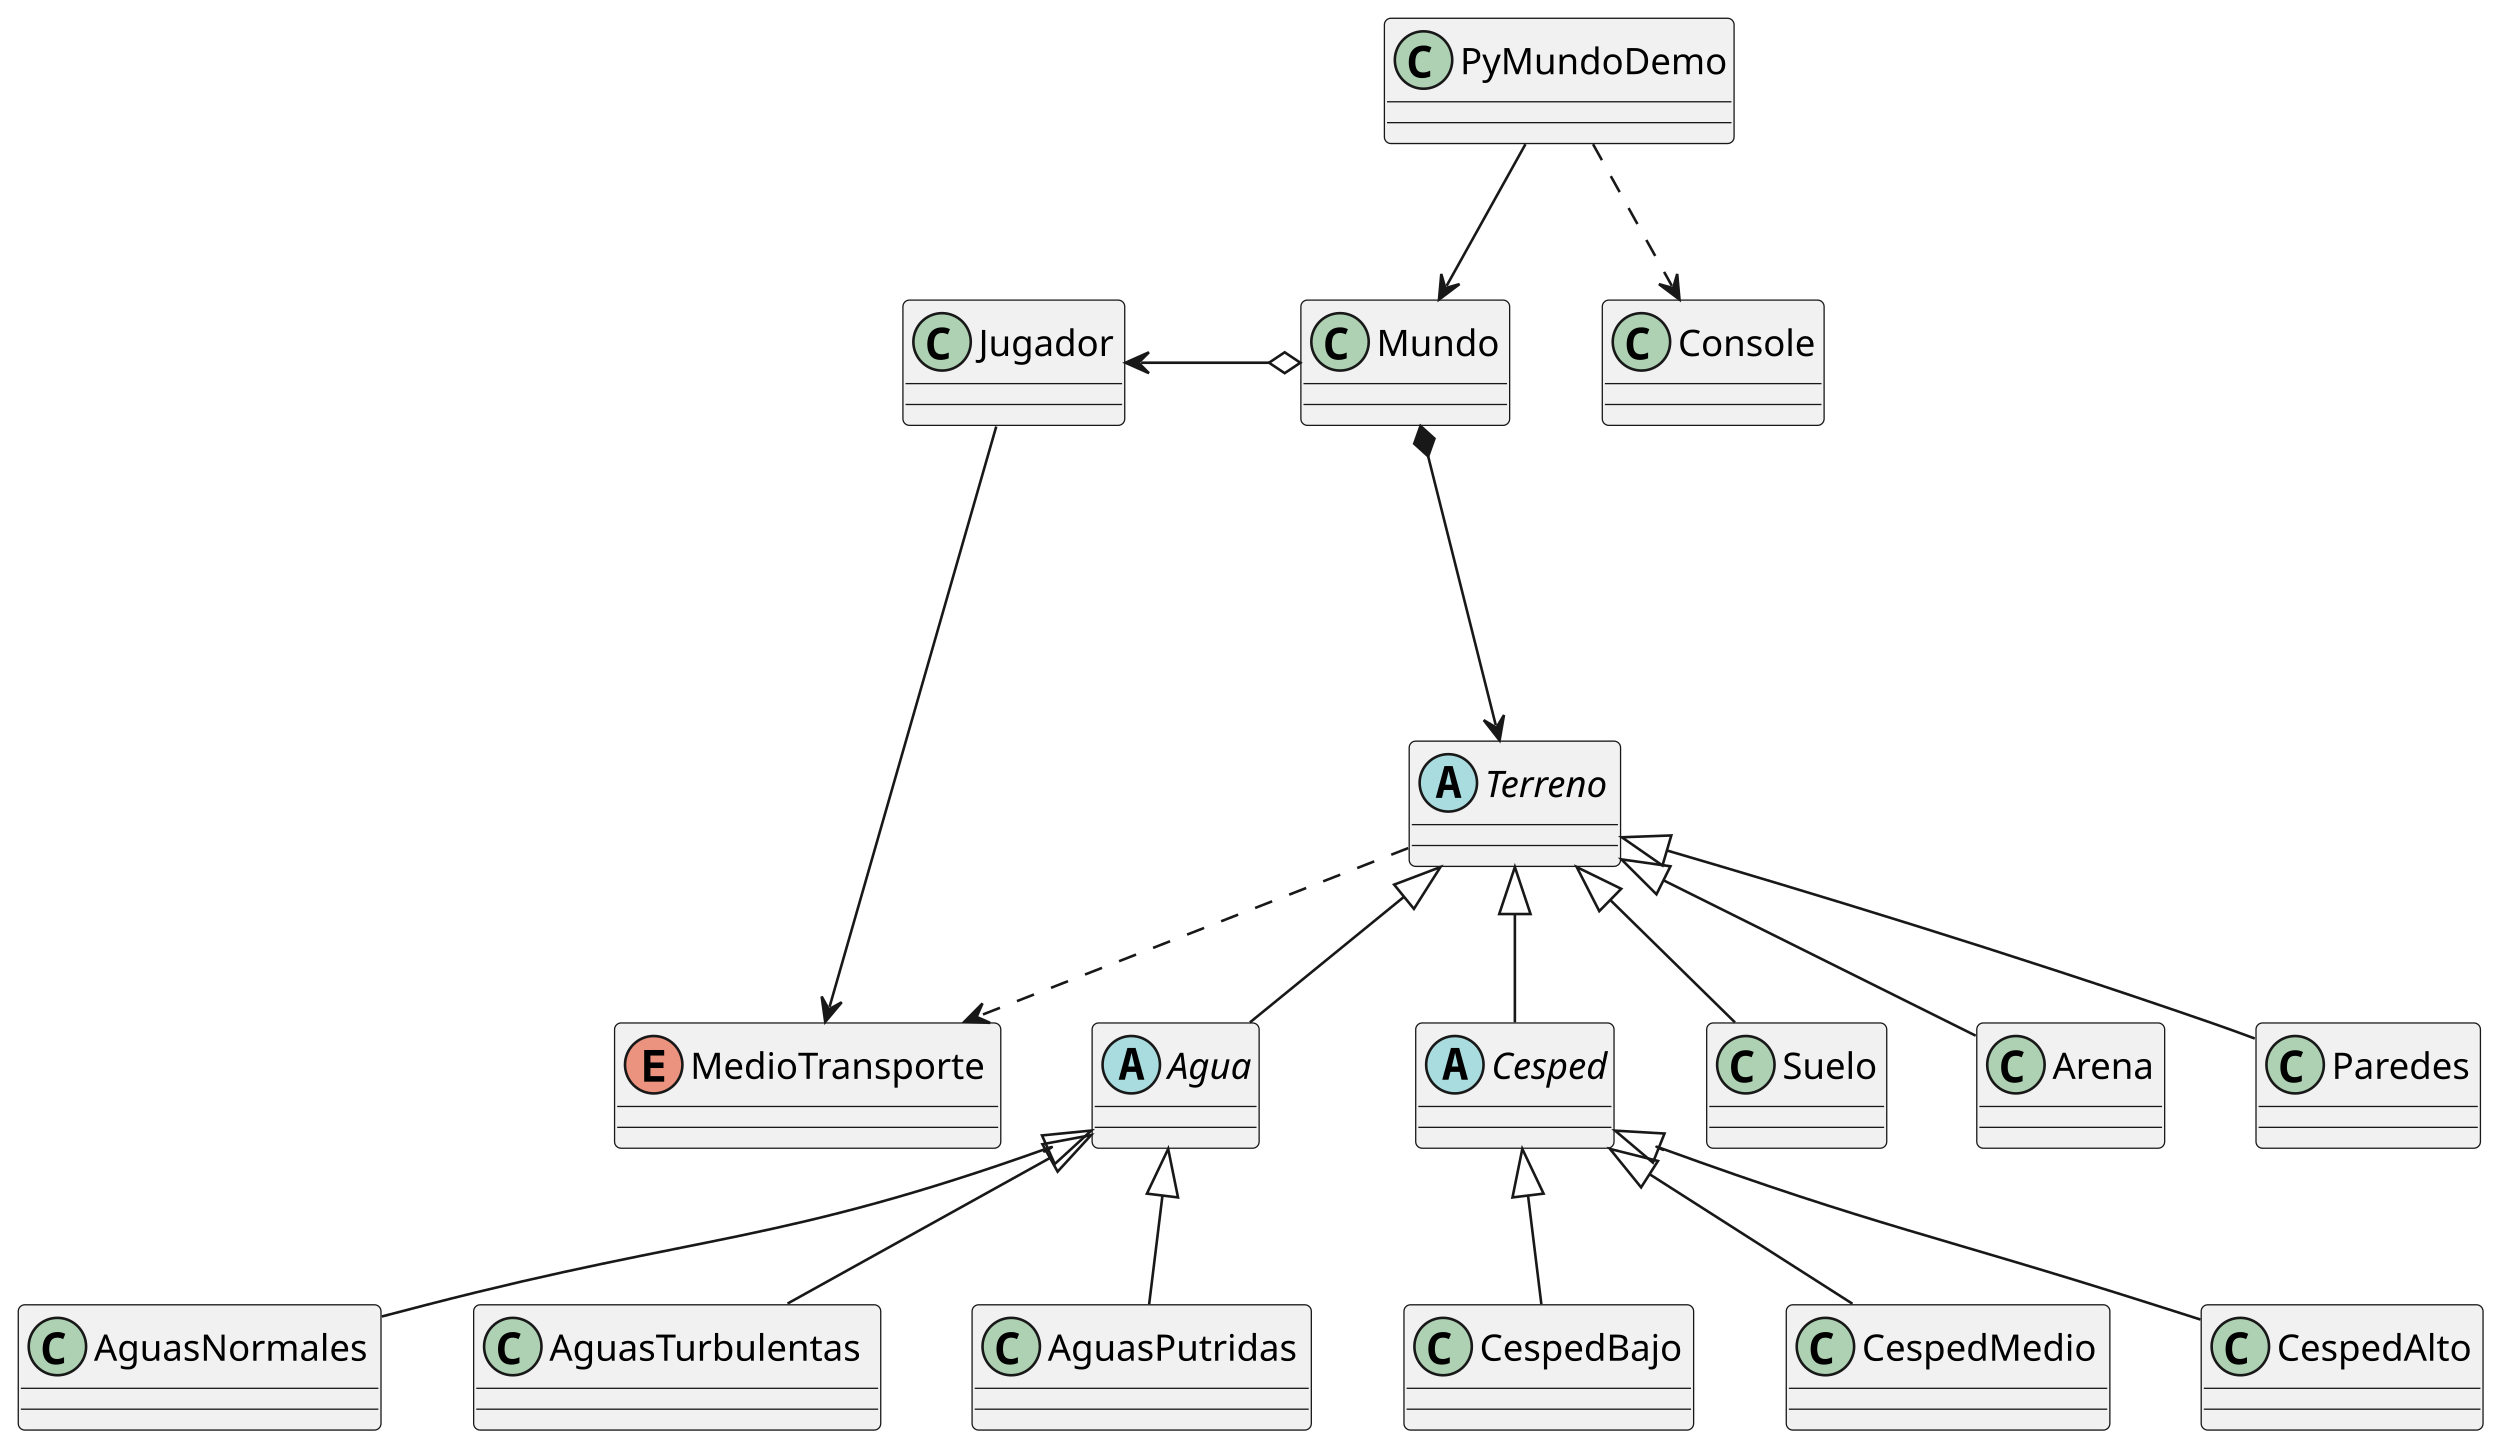
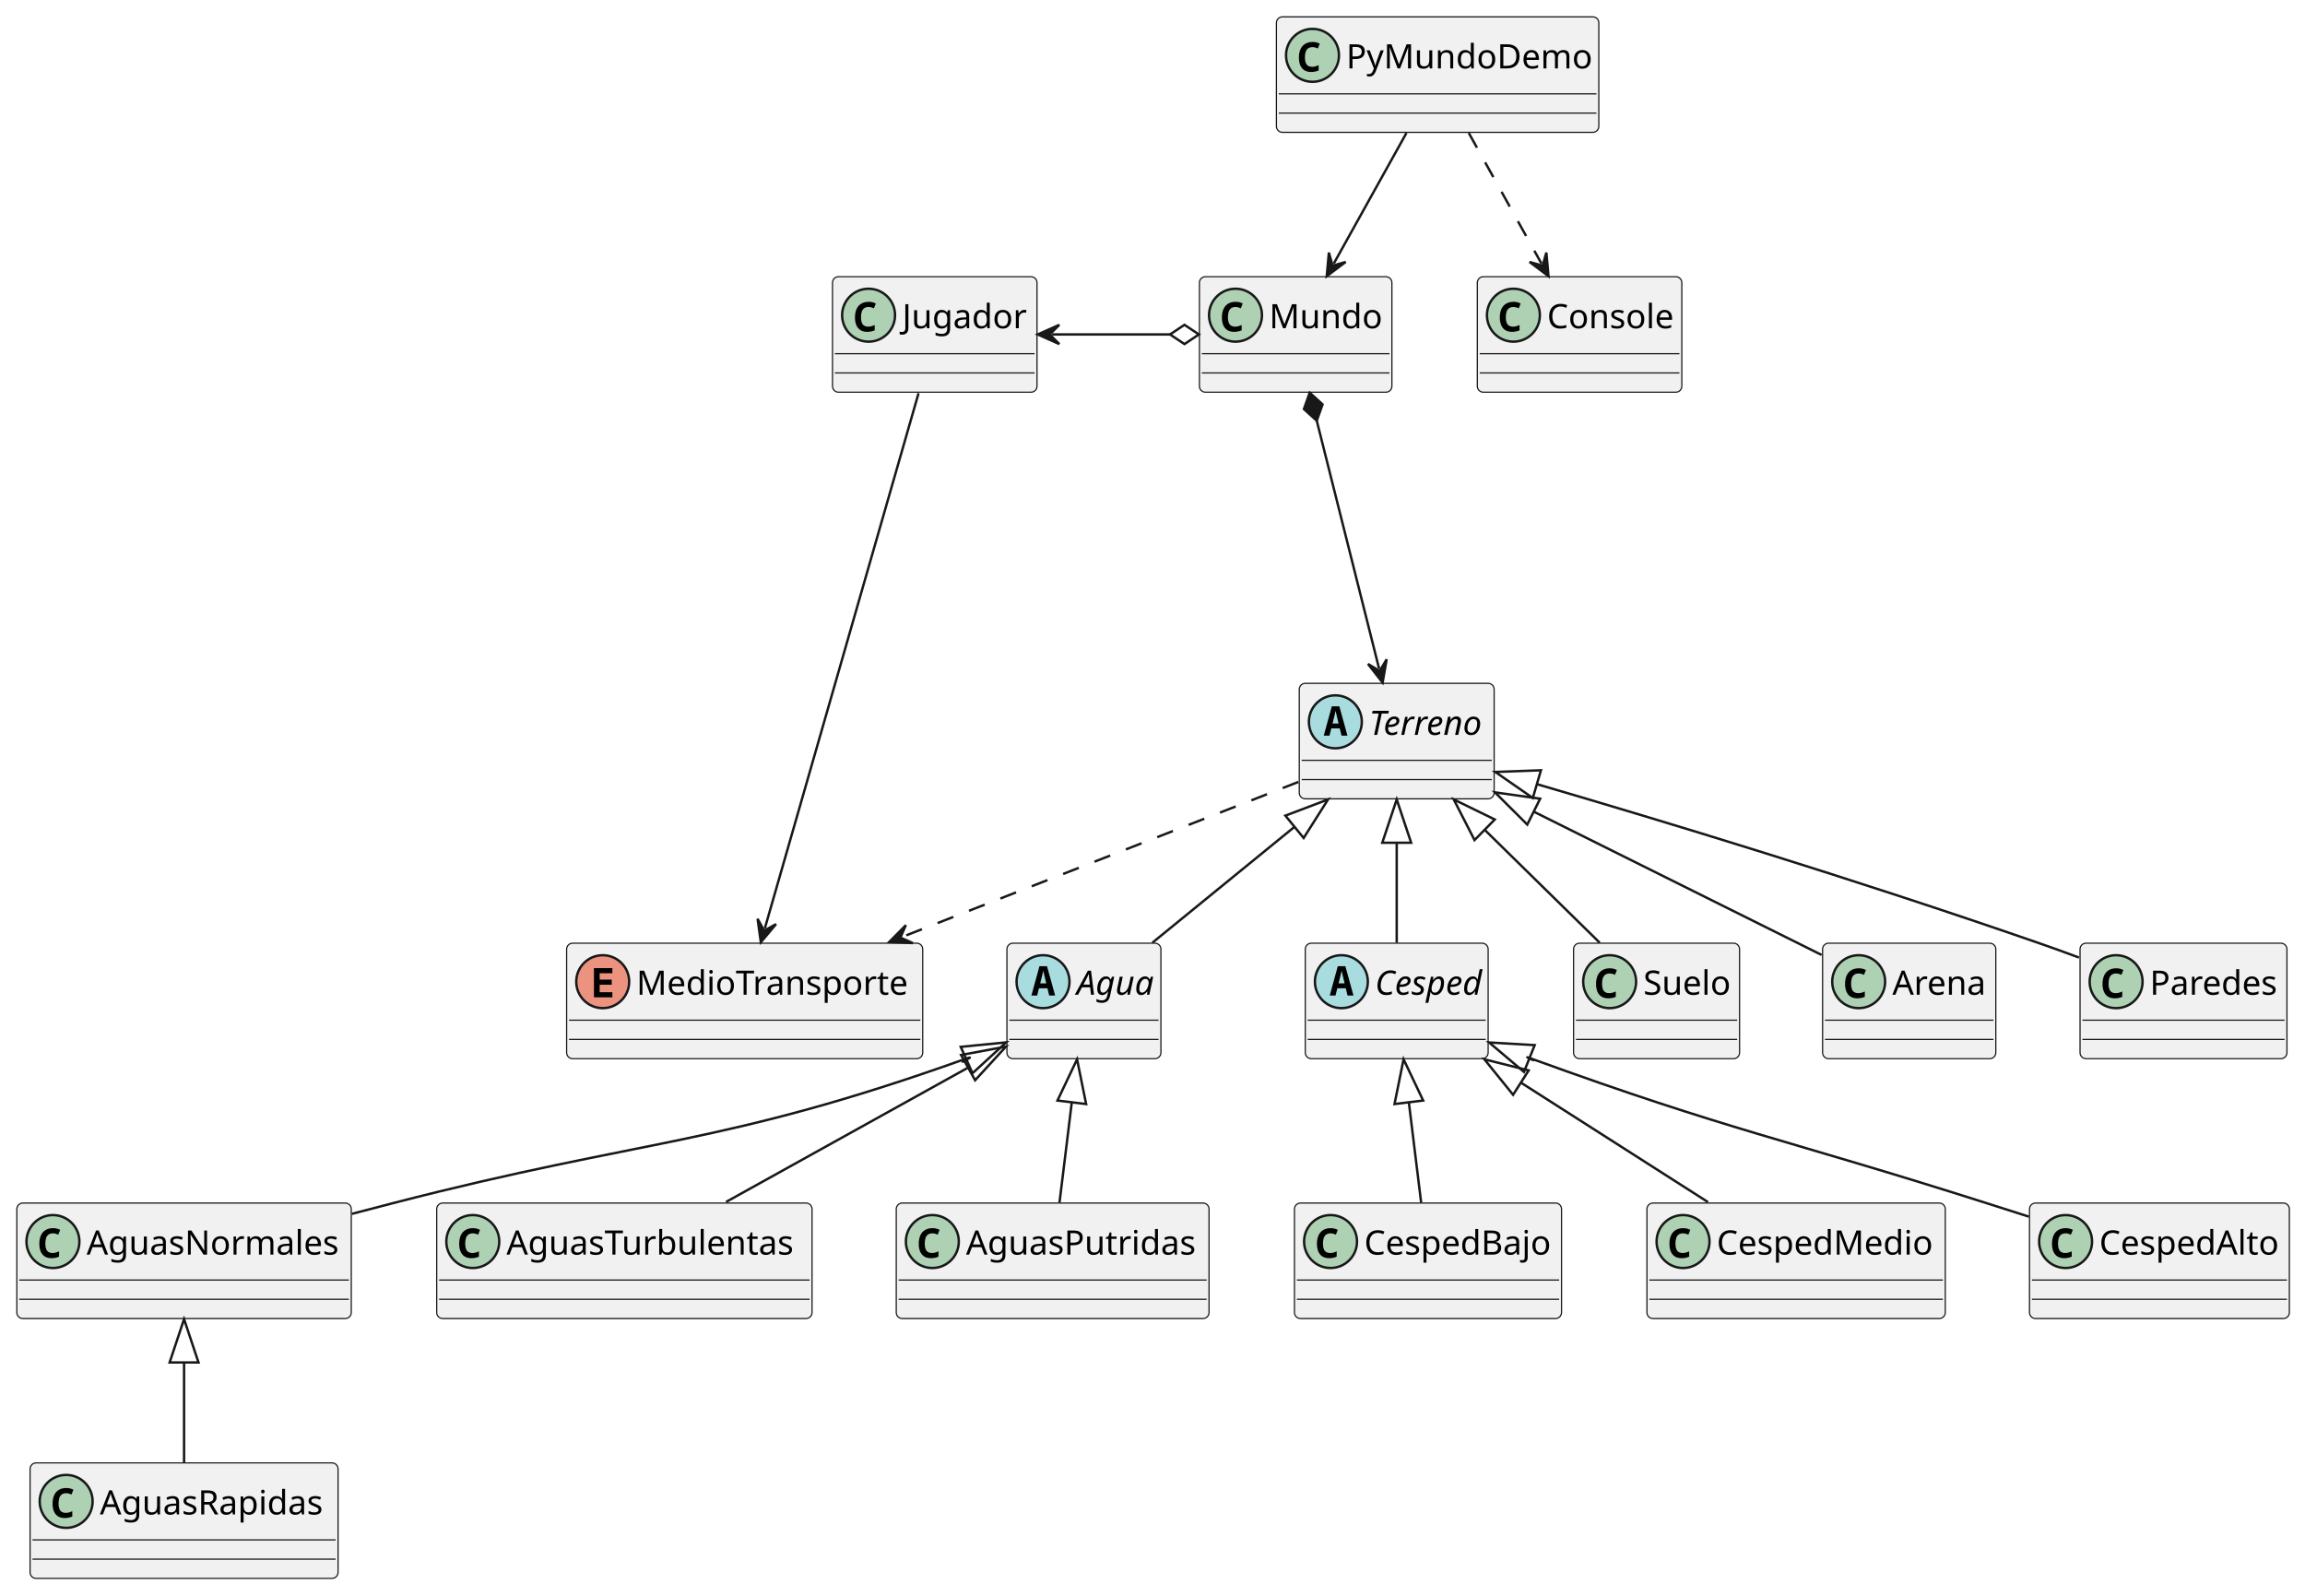
- <svg xmlns="http://www.w3.org/2000/svg" contentStyleType="text/css" height="555px" preserveAspectRatio="none" style="width:958px;height:555px;background:#FFFFFF;" version="1.1" viewBox="0 0 958 555" width="958px" zoomAndPan="magnify">
+ <svg xmlns="http://www.w3.org/2000/svg" contentStyleType="text/css" height="663px" preserveAspectRatio="none" style="width:958px;height:663px;background:#FFFFFF;" version="1.1" viewBox="0 0 958 663" width="958px" zoomAndPan="magnify">
  <defs />
  <g>
    <g id="elem_MedioTransporte">
      <rect codeLine="2" fill="#F1F1F1" height="48" id="MedioTransporte" rx="2.5" ry="2.5" style="stroke:#181818;stroke-width:0.5;" width="148" x="235.5" y="392" />
      <ellipse cx="250.5" cy="408" fill="#EB937F" rx="11" ry="11" style="stroke:#181818;stroke-width:1.0;" />
      <path d="M246.859,414.5 L246.859,402.359 L254.516,402.359 L254.516,404.484 L249.234,404.484 L249.234,407.141 L254.25,407.141 L254.25,409.266 L249.234,409.266 L249.234,412.375 L254.516,412.375 L254.516,414.5 L246.859,414.5 Z " fill="#000000" />
      <text fill="#000000" font-family="sans-serif" font-size="14" lengthAdjust="spacing" textLength="116" x="264.5" y="413.432">MedioTransporte</text>
      <line style="stroke:#181818;stroke-width:0.5;" x1="236.5" x2="382.5" y1="424" y2="424" />
      <line style="stroke:#181818;stroke-width:0.5;" x1="236.5" x2="382.5" y1="432" y2="432" />
    </g>
    <g id="elem_PyMundoDemo">
      <rect fill="#F1F1F1" height="48" id="PyMundoDemo" rx="2.5" ry="2.5" style="stroke:#181818;stroke-width:0.5;" width="134" x="530.5" y="7" />
      <ellipse cx="545.5" cy="23" fill="#ADD1B2" rx="11" ry="11" style="stroke:#181818;stroke-width:1.0;" />
      <path d="M544.969,29.922 Q543.219,29.922 542.078,29.188 Q540.953,28.438 540.391,27.094 Q539.844,25.734 539.844,23.938 Q539.844,21.906 540.5,20.453 Q541.156,19 542.438,18.219 Q543.719,17.438 545.594,17.438 Q546.484,17.438 547.156,17.625 Q547.828,17.797 548.516,18.141 L547.703,20.156 Q547.078,19.844 546.531,19.719 Q546,19.594 545.516,19.594 Q544.344,19.594 543.641,20.125 Q542.938,20.656 542.641,21.609 Q542.344,22.562 542.344,23.828 Q542.344,25.844 543.062,26.812 Q543.781,27.766 545.375,27.766 Q545.969,27.766 546.594,27.609 Q547.219,27.453 548.047,27.078 L548.047,29.297 Q547.312,29.609 546.516,29.766 Q545.734,29.922 544.969,29.922 Z " fill="#000000" />
      <text fill="#000000" font-family="sans-serif" font-size="14" lengthAdjust="spacing" textLength="102" x="559.5" y="28.432">PyMundoDemo</text>
      <line style="stroke:#181818;stroke-width:0.5;" x1="531.5" x2="663.5" y1="39" y2="39" />
      <line style="stroke:#181818;stroke-width:0.5;" x1="531.5" x2="663.5" y1="47" y2="47" />
    </g>
    <g id="elem_Mundo">
      <rect fill="#F1F1F1" height="48" id="Mundo" rx="2.5" ry="2.5" style="stroke:#181818;stroke-width:0.5;" width="80" x="498.5" y="115" />
      <ellipse cx="513.5" cy="131" fill="#ADD1B2" rx="11" ry="11" style="stroke:#181818;stroke-width:1.0;" />
      <path d="M512.969,137.922 Q511.219,137.922 510.078,137.188 Q508.953,136.438 508.391,135.094 Q507.844,133.734 507.844,131.938 Q507.844,129.906 508.5,128.453 Q509.156,127 510.438,126.219 Q511.719,125.438 513.594,125.438 Q514.484,125.438 515.156,125.625 Q515.828,125.797 516.516,126.141 L515.703,128.156 Q515.078,127.844 514.531,127.719 Q514,127.594 513.516,127.594 Q512.344,127.594 511.641,128.125 Q510.938,128.656 510.641,129.609 Q510.344,130.562 510.344,131.828 Q510.344,133.844 511.062,134.812 Q511.781,135.766 513.375,135.766 Q513.969,135.766 514.594,135.609 Q515.219,135.453 516.047,135.078 L516.047,137.297 Q515.312,137.609 514.516,137.766 Q513.734,137.922 512.969,137.922 Z " fill="#000000" />
      <text fill="#000000" font-family="sans-serif" font-size="14" lengthAdjust="spacing" textLength="48" x="527.5" y="136.432">Mundo</text>
      <line style="stroke:#181818;stroke-width:0.5;" x1="499.5" x2="577.5" y1="147" y2="147" />
      <line style="stroke:#181818;stroke-width:0.5;" x1="499.5" x2="577.5" y1="155" y2="155" />
    </g>
    <g id="elem_Console">
      <rect fill="#F1F1F1" height="48" id="Console" rx="2.5" ry="2.5" style="stroke:#181818;stroke-width:0.5;" width="85" x="614" y="115" />
      <ellipse cx="629" cy="131" fill="#ADD1B2" rx="11" ry="11" style="stroke:#181818;stroke-width:1.0;" />
      <path d="M628.469,137.922 Q626.719,137.922 625.578,137.188 Q624.453,136.438 623.891,135.094 Q623.344,133.734 623.344,131.938 Q623.344,129.906 624,128.453 Q624.656,127 625.938,126.219 Q627.219,125.438 629.094,125.438 Q629.984,125.438 630.656,125.625 Q631.328,125.797 632.016,126.141 L631.203,128.156 Q630.578,127.844 630.031,127.719 Q629.5,127.594 629.016,127.594 Q627.844,127.594 627.141,128.125 Q626.438,128.656 626.141,129.609 Q625.844,130.562 625.844,131.828 Q625.844,133.844 626.562,134.812 Q627.281,135.766 628.875,135.766 Q629.469,135.766 630.094,135.609 Q630.719,135.453 631.547,135.078 L631.547,137.297 Q630.812,137.609 630.016,137.766 Q629.234,137.922 628.469,137.922 Z " fill="#000000" />
      <text fill="#000000" font-family="sans-serif" font-size="14" lengthAdjust="spacing" textLength="53" x="643" y="136.432">Console</text>
      <line style="stroke:#181818;stroke-width:0.5;" x1="615" x2="698" y1="147" y2="147" />
      <line style="stroke:#181818;stroke-width:0.5;" x1="615" x2="698" y1="155" y2="155" />
    </g>
    <g id="elem_Terreno">
      <rect codeLine="12" fill="#F1F1F1" height="48" id="Terreno" rx="2.5" ry="2.5" style="stroke:#181818;stroke-width:0.5;" width="81" x="540" y="284" />
      <ellipse cx="555" cy="300" fill="#A9DCDF" rx="11" ry="11" style="stroke:#181818;stroke-width:1.0;" />
      <path d="M550.172,305.75 L553.516,293.562 L556.656,293.562 L560.031,305.75 L557.562,305.75 L556.828,302.734 L553.312,302.734 L552.562,305.75 L550.172,305.75 Z M554.578,297.703 L553.828,300.703 L556.344,300.703 L555.625,297.703 Q555.484,297.125 555.359,296.578 Q555.234,296.016 555.094,295.438 Q554.984,296.016 554.844,296.578 Q554.703,297.125 554.578,297.703 Z " fill="#000000" />
      <text fill="#000000" font-family="sans-serif" font-size="14" font-style="italic" lengthAdjust="spacing" textLength="49" x="569" y="305.432">Terreno</text>
      <line style="stroke:#181818;stroke-width:0.5;" x1="541" x2="620" y1="316" y2="316" />
      <line style="stroke:#181818;stroke-width:0.5;" x1="541" x2="620" y1="324" y2="324" />
    </g>
    <g id="elem_Jugador">
      <rect fill="#F1F1F1" height="48" id="Jugador" rx="2.5" ry="2.5" style="stroke:#181818;stroke-width:0.5;" width="85" x="346" y="115" />
      <ellipse cx="361" cy="131" fill="#ADD1B2" rx="11" ry="11" style="stroke:#181818;stroke-width:1.0;" />
      <path d="M360.469,137.922 Q358.719,137.922 357.578,137.188 Q356.453,136.438 355.891,135.094 Q355.344,133.734 355.344,131.938 Q355.344,129.906 356,128.453 Q356.656,127 357.938,126.219 Q359.219,125.438 361.094,125.438 Q361.984,125.438 362.656,125.625 Q363.328,125.797 364.016,126.141 L363.203,128.156 Q362.578,127.844 362.031,127.719 Q361.5,127.594 361.016,127.594 Q359.844,127.594 359.141,128.125 Q358.438,128.656 358.141,129.609 Q357.844,130.562 357.844,131.828 Q357.844,133.844 358.562,134.812 Q359.281,135.766 360.875,135.766 Q361.469,135.766 362.094,135.609 Q362.719,135.453 363.547,135.078 L363.547,137.297 Q362.812,137.609 362.016,137.766 Q361.234,137.922 360.469,137.922 Z " fill="#000000" />
      <text fill="#000000" font-family="sans-serif" font-size="14" lengthAdjust="spacing" textLength="53" x="375" y="136.432">Jugador</text>
      <line style="stroke:#181818;stroke-width:0.5;" x1="347" x2="430" y1="147" y2="147" />
      <line style="stroke:#181818;stroke-width:0.5;" x1="347" x2="430" y1="155" y2="155" />
    </g>
    <g id="elem_Cesped">
      <rect codeLine="13" fill="#F1F1F1" height="48" id="Cesped" rx="2.5" ry="2.5" style="stroke:#181818;stroke-width:0.5;" width="76" x="542.5" y="392" />
      <ellipse cx="557.5" cy="408" fill="#A9DCDF" rx="11" ry="11" style="stroke:#181818;stroke-width:1.0;" />
      <path d="M552.672,413.75 L556.016,401.562 L559.156,401.562 L562.531,413.75 L560.062,413.75 L559.328,410.734 L555.812,410.734 L555.062,413.75 L552.672,413.75 Z M557.078,405.703 L556.328,408.703 L558.844,408.703 L558.125,405.703 Q557.984,405.125 557.859,404.578 Q557.734,404.016 557.594,403.438 Q557.484,404.016 557.344,404.578 Q557.203,405.125 557.078,405.703 Z " fill="#000000" />
      <text fill="#000000" font-family="sans-serif" font-size="14" font-style="italic" lengthAdjust="spacing" textLength="44" x="571.5" y="413.432">Cesped</text>
      <line style="stroke:#181818;stroke-width:0.5;" x1="543.5" x2="617.5" y1="424" y2="424" />
      <line style="stroke:#181818;stroke-width:0.5;" x1="543.5" x2="617.5" y1="432" y2="432" />
    </g>
    <g id="elem_Agua">
      <rect codeLine="14" fill="#F1F1F1" height="48" id="Agua" rx="2.5" ry="2.5" style="stroke:#181818;stroke-width:0.5;" width="64" x="418.5" y="392" />
      <ellipse cx="433.5" cy="408" fill="#A9DCDF" rx="11" ry="11" style="stroke:#181818;stroke-width:1.0;" />
      <path d="M428.672,413.75 L432.016,401.562 L435.156,401.562 L438.531,413.75 L436.062,413.75 L435.328,410.734 L431.812,410.734 L431.062,413.75 L428.672,413.75 Z M433.078,405.703 L432.328,408.703 L434.844,408.703 L434.125,405.703 Q433.984,405.125 433.859,404.578 Q433.734,404.016 433.594,403.438 Q433.484,404.016 433.344,404.578 Q433.203,405.125 433.078,405.703 Z " fill="#000000" />
      <text fill="#000000" font-family="sans-serif" font-size="14" font-style="italic" lengthAdjust="spacing" textLength="32" x="447.5" y="413.432">Agua</text>
      <line style="stroke:#181818;stroke-width:0.5;" x1="419.5" x2="481.5" y1="424" y2="424" />
      <line style="stroke:#181818;stroke-width:0.5;" x1="419.5" x2="481.5" y1="432" y2="432" />
    </g>
    <g id="elem_Suelo">
      <rect fill="#F1F1F1" height="48" id="Suelo" rx="2.5" ry="2.5" style="stroke:#181818;stroke-width:0.5;" width="69" x="654" y="392" />
      <ellipse cx="669" cy="408" fill="#ADD1B2" rx="11" ry="11" style="stroke:#181818;stroke-width:1.0;" />
      <path d="M668.469,414.922 Q666.719,414.922 665.578,414.188 Q664.453,413.438 663.891,412.094 Q663.344,410.734 663.344,408.938 Q663.344,406.906 664,405.453 Q664.656,404 665.938,403.219 Q667.219,402.438 669.094,402.438 Q669.984,402.438 670.656,402.625 Q671.328,402.797 672.016,403.141 L671.203,405.156 Q670.578,404.844 670.031,404.719 Q669.5,404.594 669.016,404.594 Q667.844,404.594 667.141,405.125 Q666.438,405.656 666.141,406.609 Q665.844,407.562 665.844,408.828 Q665.844,410.844 666.562,411.812 Q667.281,412.766 668.875,412.766 Q669.469,412.766 670.094,412.609 Q670.719,412.453 671.547,412.078 L671.547,414.297 Q670.812,414.609 670.016,414.766 Q669.234,414.922 668.469,414.922 Z " fill="#000000" />
      <text fill="#000000" font-family="sans-serif" font-size="14" lengthAdjust="spacing" textLength="37" x="683" y="413.432">Suelo</text>
      <line style="stroke:#181818;stroke-width:0.5;" x1="655" x2="722" y1="424" y2="424" />
      <line style="stroke:#181818;stroke-width:0.5;" x1="655" x2="722" y1="432" y2="432" />
    </g>
    <g id="elem_Arena">
      <rect fill="#F1F1F1" height="48" id="Arena" rx="2.5" ry="2.5" style="stroke:#181818;stroke-width:0.5;" width="72" x="757.5" y="392" />
      <ellipse cx="772.5" cy="408" fill="#ADD1B2" rx="11" ry="11" style="stroke:#181818;stroke-width:1.0;" />
      <path d="M771.969,414.922 Q770.219,414.922 769.078,414.188 Q767.953,413.438 767.391,412.094 Q766.844,410.734 766.844,408.938 Q766.844,406.906 767.5,405.453 Q768.156,404 769.438,403.219 Q770.719,402.438 772.594,402.438 Q773.484,402.438 774.156,402.625 Q774.828,402.797 775.516,403.141 L774.703,405.156 Q774.078,404.844 773.531,404.719 Q773,404.594 772.516,404.594 Q771.344,404.594 770.641,405.125 Q769.938,405.656 769.641,406.609 Q769.344,407.562 769.344,408.828 Q769.344,410.844 770.062,411.812 Q770.781,412.766 772.375,412.766 Q772.969,412.766 773.594,412.609 Q774.219,412.453 775.047,412.078 L775.047,414.297 Q774.312,414.609 773.516,414.766 Q772.734,414.922 771.969,414.922 Z " fill="#000000" />
      <text fill="#000000" font-family="sans-serif" font-size="14" lengthAdjust="spacing" textLength="40" x="786.5" y="413.432">Arena</text>
      <line style="stroke:#181818;stroke-width:0.5;" x1="758.5" x2="828.5" y1="424" y2="424" />
      <line style="stroke:#181818;stroke-width:0.5;" x1="758.5" x2="828.5" y1="432" y2="432" />
    </g>
    <g id="elem_Paredes">
      <rect fill="#F1F1F1" height="48" id="Paredes" rx="2.5" ry="2.5" style="stroke:#181818;stroke-width:0.5;" width="86" x="864.5" y="392" />
      <ellipse cx="879.5" cy="408" fill="#ADD1B2" rx="11" ry="11" style="stroke:#181818;stroke-width:1.0;" />
      <path d="M878.969,414.922 Q877.219,414.922 876.078,414.188 Q874.953,413.438 874.391,412.094 Q873.844,410.734 873.844,408.938 Q873.844,406.906 874.5,405.453 Q875.156,404 876.438,403.219 Q877.719,402.438 879.594,402.438 Q880.484,402.438 881.156,402.625 Q881.828,402.797 882.516,403.141 L881.703,405.156 Q881.078,404.844 880.531,404.719 Q880,404.594 879.516,404.594 Q878.344,404.594 877.641,405.125 Q876.938,405.656 876.641,406.609 Q876.344,407.562 876.344,408.828 Q876.344,410.844 877.062,411.812 Q877.781,412.766 879.375,412.766 Q879.969,412.766 880.594,412.609 Q881.219,412.453 882.047,412.078 L882.047,414.297 Q881.312,414.609 880.516,414.766 Q879.734,414.922 878.969,414.922 Z " fill="#000000" />
      <text fill="#000000" font-family="sans-serif" font-size="14" lengthAdjust="spacing" textLength="54" x="893.5" y="413.432">Paredes</text>
      <line style="stroke:#181818;stroke-width:0.5;" x1="865.5" x2="949.5" y1="424" y2="424" />
      <line style="stroke:#181818;stroke-width:0.5;" x1="865.5" x2="949.5" y1="432" y2="432" />
    </g>
    <g id="elem_CespedBajo">
      <rect fill="#F1F1F1" height="48" id="CespedBajo" rx="2.5" ry="2.5" style="stroke:#181818;stroke-width:0.5;" width="111" x="538" y="500" />
      <ellipse cx="553" cy="516" fill="#ADD1B2" rx="11" ry="11" style="stroke:#181818;stroke-width:1.0;" />
      <path d="M552.469,522.922 Q550.719,522.922 549.578,522.188 Q548.453,521.438 547.891,520.094 Q547.344,518.734 547.344,516.938 Q547.344,514.906 548,513.453 Q548.656,512 549.938,511.219 Q551.219,510.438 553.094,510.438 Q553.984,510.438 554.656,510.625 Q555.328,510.797 556.016,511.141 L555.203,513.156 Q554.578,512.844 554.031,512.719 Q553.5,512.594 553.016,512.594 Q551.844,512.594 551.141,513.125 Q550.438,513.656 550.141,514.609 Q549.844,515.562 549.844,516.828 Q549.844,518.844 550.562,519.812 Q551.281,520.766 552.875,520.766 Q553.469,520.766 554.094,520.609 Q554.719,520.453 555.547,520.078 L555.547,522.297 Q554.812,522.609 554.016,522.766 Q553.234,522.922 552.469,522.922 Z " fill="#000000" />
      <text fill="#000000" font-family="sans-serif" font-size="14" lengthAdjust="spacing" textLength="79" x="567" y="521.432">CespedBajo</text>
      <line style="stroke:#181818;stroke-width:0.5;" x1="539" x2="648" y1="532" y2="532" />
      <line style="stroke:#181818;stroke-width:0.5;" x1="539" x2="648" y1="540" y2="540" />
    </g>
    <g id="elem_CespedMedio">
      <rect fill="#F1F1F1" height="48" id="CespedMedio" rx="2.5" ry="2.5" style="stroke:#181818;stroke-width:0.5;" width="124" x="684.5" y="500" />
      <ellipse cx="699.5" cy="516" fill="#ADD1B2" rx="11" ry="11" style="stroke:#181818;stroke-width:1.0;" />
      <path d="M698.969,522.922 Q697.219,522.922 696.078,522.188 Q694.953,521.438 694.391,520.094 Q693.844,518.734 693.844,516.938 Q693.844,514.906 694.5,513.453 Q695.156,512 696.438,511.219 Q697.719,510.438 699.594,510.438 Q700.484,510.438 701.156,510.625 Q701.828,510.797 702.516,511.141 L701.703,513.156 Q701.078,512.844 700.531,512.719 Q700,512.594 699.516,512.594 Q698.344,512.594 697.641,513.125 Q696.938,513.656 696.641,514.609 Q696.344,515.562 696.344,516.828 Q696.344,518.844 697.062,519.812 Q697.781,520.766 699.375,520.766 Q699.969,520.766 700.594,520.609 Q701.219,520.453 702.047,520.078 L702.047,522.297 Q701.312,522.609 700.516,522.766 Q699.734,522.922 698.969,522.922 Z " fill="#000000" />
      <text fill="#000000" font-family="sans-serif" font-size="14" lengthAdjust="spacing" textLength="92" x="713.5" y="521.432">CespedMedio</text>
      <line style="stroke:#181818;stroke-width:0.5;" x1="685.5" x2="807.5" y1="532" y2="532" />
      <line style="stroke:#181818;stroke-width:0.5;" x1="685.5" x2="807.5" y1="540" y2="540" />
    </g>
    <g id="elem_CespedAlto">
      <rect fill="#F1F1F1" height="48" id="CespedAlto" rx="2.5" ry="2.5" style="stroke:#181818;stroke-width:0.5;" width="108" x="843.5" y="500" />
      <ellipse cx="858.5" cy="516" fill="#ADD1B2" rx="11" ry="11" style="stroke:#181818;stroke-width:1.0;" />
      <path d="M857.969,522.922 Q856.219,522.922 855.078,522.188 Q853.953,521.438 853.391,520.094 Q852.844,518.734 852.844,516.938 Q852.844,514.906 853.5,513.453 Q854.156,512 855.438,511.219 Q856.719,510.438 858.594,510.438 Q859.484,510.438 860.156,510.625 Q860.828,510.797 861.516,511.141 L860.703,513.156 Q860.078,512.844 859.531,512.719 Q859,512.594 858.516,512.594 Q857.344,512.594 856.641,513.125 Q855.938,513.656 855.641,514.609 Q855.344,515.562 855.344,516.828 Q855.344,518.844 856.062,519.812 Q856.781,520.766 858.375,520.766 Q858.969,520.766 859.594,520.609 Q860.219,520.453 861.047,520.078 L861.047,522.297 Q860.312,522.609 859.516,522.766 Q858.734,522.922 857.969,522.922 Z " fill="#000000" />
      <text fill="#000000" font-family="sans-serif" font-size="14" lengthAdjust="spacing" textLength="76" x="872.5" y="521.432">CespedAlto</text>
      <line style="stroke:#181818;stroke-width:0.5;" x1="844.5" x2="950.5" y1="532" y2="532" />
      <line style="stroke:#181818;stroke-width:0.5;" x1="844.5" x2="950.5" y1="540" y2="540" />
    </g>
    <g id="elem_AguasNormales">
      <rect fill="#F1F1F1" height="48" id="AguasNormales" rx="2.5" ry="2.5" style="stroke:#181818;stroke-width:0.5;" width="139" x="7" y="500" />
      <ellipse cx="22" cy="516" fill="#ADD1B2" rx="11" ry="11" style="stroke:#181818;stroke-width:1.0;" />
      <path d="M21.469,522.922 Q19.719,522.922 18.578,522.188 Q17.453,521.438 16.891,520.094 Q16.344,518.734 16.344,516.938 Q16.344,514.906 17,513.453 Q17.656,512 18.938,511.219 Q20.219,510.438 22.094,510.438 Q22.984,510.438 23.656,510.625 Q24.328,510.797 25.016,511.141 L24.203,513.156 Q23.578,512.844 23.031,512.719 Q22.5,512.594 22.016,512.594 Q20.844,512.594 20.141,513.125 Q19.438,513.656 19.141,514.609 Q18.844,515.562 18.844,516.828 Q18.844,518.844 19.562,519.812 Q20.281,520.766 21.875,520.766 Q22.469,520.766 23.094,520.609 Q23.719,520.453 24.547,520.078 L24.547,522.297 Q23.812,522.609 23.016,522.766 Q22.234,522.922 21.469,522.922 Z " fill="#000000" />
      <text fill="#000000" font-family="sans-serif" font-size="14" lengthAdjust="spacing" textLength="107" x="36" y="521.432">AguasNormales</text>
      <line style="stroke:#181818;stroke-width:0.5;" x1="8" x2="145" y1="532" y2="532" />
      <line style="stroke:#181818;stroke-width:0.5;" x1="8" x2="145" y1="540" y2="540" />
    </g>
    <g id="elem_AguasTurbulentas">
      <rect fill="#F1F1F1" height="48" id="AguasTurbulentas" rx="2.5" ry="2.5" style="stroke:#181818;stroke-width:0.5;" width="156" x="181.5" y="500" />
      <ellipse cx="196.5" cy="516" fill="#ADD1B2" rx="11" ry="11" style="stroke:#181818;stroke-width:1.0;" />
      <path d="M195.969,522.922 Q194.219,522.922 193.078,522.188 Q191.953,521.438 191.391,520.094 Q190.844,518.734 190.844,516.938 Q190.844,514.906 191.5,513.453 Q192.156,512 193.438,511.219 Q194.719,510.438 196.594,510.438 Q197.484,510.438 198.156,510.625 Q198.828,510.797 199.516,511.141 L198.703,513.156 Q198.078,512.844 197.531,512.719 Q197,512.594 196.516,512.594 Q195.344,512.594 194.641,513.125 Q193.938,513.656 193.641,514.609 Q193.344,515.562 193.344,516.828 Q193.344,518.844 194.062,519.812 Q194.781,520.766 196.375,520.766 Q196.969,520.766 197.594,520.609 Q198.219,520.453 199.047,520.078 L199.047,522.297 Q198.312,522.609 197.516,522.766 Q196.734,522.922 195.969,522.922 Z " fill="#000000" />
      <text fill="#000000" font-family="sans-serif" font-size="14" lengthAdjust="spacing" textLength="124" x="210.5" y="521.432">AguasTurbulentas</text>
      <line style="stroke:#181818;stroke-width:0.5;" x1="182.5" x2="336.5" y1="532" y2="532" />
      <line style="stroke:#181818;stroke-width:0.5;" x1="182.5" x2="336.5" y1="540" y2="540" />
    </g>
    <g id="elem_AguasPutridas">
      <rect fill="#F1F1F1" height="48" id="AguasPutridas" rx="2.5" ry="2.5" style="stroke:#181818;stroke-width:0.5;" width="130" x="372.5" y="500" />
      <ellipse cx="387.5" cy="516" fill="#ADD1B2" rx="11" ry="11" style="stroke:#181818;stroke-width:1.0;" />
      <path d="M386.969,522.922 Q385.219,522.922 384.078,522.188 Q382.953,521.438 382.391,520.094 Q381.844,518.734 381.844,516.938 Q381.844,514.906 382.5,513.453 Q383.156,512 384.438,511.219 Q385.719,510.438 387.594,510.438 Q388.484,510.438 389.156,510.625 Q389.828,510.797 390.516,511.141 L389.703,513.156 Q389.078,512.844 388.531,512.719 Q388,512.594 387.516,512.594 Q386.344,512.594 385.641,513.125 Q384.938,513.656 384.641,514.609 Q384.344,515.562 384.344,516.828 Q384.344,518.844 385.062,519.812 Q385.781,520.766 387.375,520.766 Q387.969,520.766 388.594,520.609 Q389.219,520.453 390.047,520.078 L390.047,522.297 Q389.312,522.609 388.516,522.766 Q387.734,522.922 386.969,522.922 Z " fill="#000000" />
      <text fill="#000000" font-family="sans-serif" font-size="14" lengthAdjust="spacing" textLength="98" x="401.5" y="521.432">AguasPutridas</text>
      <line style="stroke:#181818;stroke-width:0.5;" x1="373.5" x2="501.5" y1="532" y2="532" />
      <line style="stroke:#181818;stroke-width:0.5;" x1="373.5" x2="501.5" y1="540" y2="540" />
    </g>
+     <g id="elem_AguasRapidas">
+       <rect fill="#F1F1F1" height="48" id="AguasRapidas" rx="2.5" ry="2.5" style="stroke:#181818;stroke-width:0.5;" width="128" x="12.5" y="608" />
+       <ellipse cx="27.5" cy="624" fill="#ADD1B2" rx="11" ry="11" style="stroke:#181818;stroke-width:1.0;" />
+       <path d="M26.969,630.922 Q25.219,630.922 24.078,630.188 Q22.953,629.438 22.391,628.094 Q21.844,626.734 21.844,624.938 Q21.844,622.906 22.5,621.453 Q23.156,620 24.438,619.219 Q25.719,618.438 27.594,618.438 Q28.484,618.438 29.156,618.625 Q29.828,618.797 30.516,619.141 L29.703,621.156 Q29.078,620.844 28.531,620.719 Q28,620.594 27.516,620.594 Q26.344,620.594 25.641,621.125 Q24.938,621.656 24.641,622.609 Q24.344,623.562 24.344,624.828 Q24.344,626.844 25.062,627.812 Q25.781,628.766 27.375,628.766 Q27.969,628.766 28.594,628.609 Q29.219,628.453 30.047,628.078 L30.047,630.297 Q29.312,630.609 28.516,630.766 Q27.734,630.922 26.969,630.922 Z " fill="#000000" />
+       <text fill="#000000" font-family="sans-serif" font-size="14" lengthAdjust="spacing" textLength="96" x="41.5" y="629.432">AguasRapidas</text>
+       <line style="stroke:#181818;stroke-width:0.5;" x1="13.5" x2="139.5" y1="640" y2="640" />
+       <line style="stroke:#181818;stroke-width:0.5;" x1="13.5" x2="139.5" y1="648" y2="648" />
+     </g>
    <g id="link_PyMundoDemo_Mundo">
      <path codeLine="4" d="M584.55,55.26 C574.72,72.94 564.168,91.887 554.338,109.547 " fill="none" id="PyMundoDemo-to-Mundo" style="stroke:#181818;stroke-width:1.0;" />
      <polygon fill="#181818" points="551.42,114.79,559.292,108.872,553.852,110.421,552.302,104.981,551.42,114.79" style="stroke:#181818;stroke-width:1.0;" />
    </g>
    <g id="link_PyMundoDemo_Console">
      <path codeLine="5" d="M610.45,55.26 C620.28,72.94 630.832,91.887 640.662,109.547 " fill="none" id="PyMundoDemo-to-Console" style="stroke:#181818;stroke-width:1.0;stroke-dasharray:7.0,7.0;" />
      <polygon fill="#181818" points="643.58,114.79,642.698,104.981,641.148,110.421,635.708,108.872,643.58,114.79" style="stroke:#181818;stroke-width:1.0;" />
    </g>
    <g id="link_Mundo_Terreno">
      <path codeLine="6" d="M547.266,174.858 C555.266,206.678 565.167,246.031 573.177,277.891 " fill="none" id="Mundo-Terreno" style="stroke:#181818;stroke-width:1.0;" />
      <polygon fill="#181818" points="544.34,163.22,541.924,170.014,547.266,174.858,549.682,168.064,544.34,163.22" style="stroke:#181818;stroke-width:1.0;" />
      <polygon fill="#181818" points="574.64,283.71,576.325,274.006,573.421,278.861,568.566,275.957,574.64,283.71" style="stroke:#181818;stroke-width:1.0;" />
    </g>
    <g id="link_Jugador_Mundo">
      <path codeLine="7" d="M437.27,139 C459.61,139 463.95,139 486.29,139 " fill="none" id="Jugador-Mundo" style="stroke:#181818;stroke-width:1.0;" />
      <polygon fill="#181818" points="431.27,139,440.27,143,436.27,139,440.27,135,431.27,139" style="stroke:#181818;stroke-width:1.0;" />
      <polygon fill="none" points="498.29,139,492.29,135,486.29,139,492.29,143,498.29,139" style="stroke:#181818;stroke-width:1.0;" />
    </g>
    <g id="link_Jugador_MedioTransporte">
      <path codeLine="8" d="M381.76,163.45 C366.84,215.4 332.787,333.943 317.877,385.843 " fill="none" id="Jugador-to-MedioTransporte" style="stroke:#181818;stroke-width:1.0;" />
      <polygon fill="#181818" points="316.22,391.61,322.55,384.064,317.601,386.804,314.861,381.855,316.22,391.61" style="stroke:#181818;stroke-width:1.0;" />
    </g>
    <g id="link_Terreno_MedioTransporte">
      <path codeLine="9" d="M539.64,324.98 C494.46,342.65 426.847,369.093 375.157,389.323 " fill="none" id="Terreno-to-MedioTransporte" style="stroke:#181818;stroke-width:1.0;stroke-dasharray:7.0,7.0;" />
      <polygon fill="#181818" points="369.57,391.51,379.409,391.955,374.226,389.688,376.493,384.505,369.57,391.51" style="stroke:#181818;stroke-width:1.0;" />
    </g>
    <g id="link_Terreno_Suelo">
      <path codeLine="16" d="M617.045,344.87 C635.055,362.55 646.86,374.13 664.85,391.79 " fill="none" id="Terreno-backto-Suelo" style="stroke:#181818;stroke-width:1.0;" />
      <polygon fill="none" points="604.2,332.26,612.842,349.151,621.248,340.588,604.2,332.26" style="stroke:#181818;stroke-width:1.0;" />
    </g>
    <g id="link_Terreno_Arena">
      <path codeLine="17" d="M637.434,337.33 C676.694,356.87 719.37,378.11 757.08,396.88 " fill="none" id="Terreno-backto-Arena" style="stroke:#181818;stroke-width:1.0;" />
      <polygon fill="none" points="621.32,329.31,634.761,342.702,640.108,331.959,621.32,329.31" style="stroke:#181818;stroke-width:1.0;" />
    </g>
    <g id="link_Terreno_Paredes">
      <path codeLine="18" d="M638.754,325.9 C691.394,341.32 768.16,364.49 847.5,392 C852.88,393.86 858.49,395.9 864.04,397.96 " fill="none" id="Terreno-backto-Paredes" style="stroke:#181818;stroke-width:1.0;" />
      <polygon fill="none" points="621.48,320.84,637.067,331.658,640.441,320.142,621.48,320.84" style="stroke:#181818;stroke-width:1.0;" />
    </g>
    <g id="link_Terreno_Cesped">
      <path codeLine="19" d="M580.5,350.26 C580.5,367.94 580.5,374.13 580.5,391.79 " fill="none" id="Terreno-backto-Cesped" style="stroke:#181818;stroke-width:1.0;" />
      <polygon fill="none" points="580.5,332.26,574.5,350.26,586.5,350.26,580.5,332.26" style="stroke:#181818;stroke-width:1.0;" />
    </g>
    <g id="link_Terreno_Agua">
      <path codeLine="20" d="M538.023,343.639 C516.353,361.319 500.62,374.13 478.96,391.79 " fill="none" id="Terreno-backto-Agua" style="stroke:#181818;stroke-width:1.0;" />
      <polygon fill="none" points="551.97,332.26,534.23,338.99,541.816,348.288,551.97,332.26" style="stroke:#181818;stroke-width:1.0;" />
    </g>
    <g id="link_Cesped_CespedBajo">
      <path codeLine="22" d="M585.543,458.126 C587.713,475.806 588.49,482.13 590.65,499.79 " fill="none" id="Cesped-backto-CespedBajo" style="stroke:#181818;stroke-width:1.0;" />
      <polygon fill="none" points="583.35,440.26,579.587,458.857,591.498,457.395,583.35,440.26" style="stroke:#181818;stroke-width:1.0;" />
    </g>
    <g id="link_Cesped_CespedMedio">
      <path codeLine="23" d="M632.101,449.947 C659.681,467.557 682.24,481.97 709.87,499.61 " fill="none" id="Cesped-backto-CespedMedio" style="stroke:#181818;stroke-width:1.0;" />
      <polygon fill="none" points="616.93,440.26,628.872,455.004,635.33,444.89,616.93,440.26" style="stroke:#181818;stroke-width:1.0;" />
    </g>
    <g id="link_Cesped_CespedAlto">
      <path codeLine="24" d="M635.616,439.935 C641.476,442.275 630.77,437.92 636.5,440 C719.33,470.1 741.52,473.26 825.5,500 C831.25,501.83 837.26,503.75 843.25,505.66 " fill="none" id="Cesped-backto-CespedAlto" style="stroke:#181818;stroke-width:1.0;" />
      <polygon fill="none" points="618.9,433.26,633.391,445.507,637.842,434.363,618.9,433.26" style="stroke:#181818;stroke-width:1.0;" />
    </g>
    <g id="link_Agua_AguasNormales">
      <path codeLine="26" d="M401.743,440.565 C396.252,443.015 406.99,438.04 401.5,440 C298.76,476.68 269.12,472.73 163.5,500 C157.9,501.45 152.11,502.95 146.29,504.48 " fill="none" id="Agua-backto-AguasNormales" style="stroke:#181818;stroke-width:1.0;" />
      <polygon fill="none" points="418.18,433.23,399.297,435.086,404.188,446.045,418.18,433.23" style="stroke:#181818;stroke-width:1.0;" />
    </g>
    <g id="link_Agua_AguasTurbulentas">
      <path codeLine="27" d="M402.361,443.714 C370.321,461.494 336.88,480.06 301.78,499.53 " fill="none" id="Agua-backto-AguasTurbulentas" style="stroke:#181818;stroke-width:1.0;" />
      <polygon fill="none" points="418.1,434.98,399.45,438.468,405.272,448.96,418.1,434.98" style="stroke:#181818;stroke-width:1.0;" />
    </g>
    <g id="link_Agua_AguasPutridas">
      <path codeLine="28" d="M445.457,458.126 C443.287,475.806 442.51,482.13 440.35,499.79 " fill="none" id="Agua-backto-AguasPutridas" style="stroke:#181818;stroke-width:1.0;" />
      <polygon fill="none" points="447.65,440.26,439.502,457.395,451.413,458.857,447.65,440.26" style="stroke:#181818;stroke-width:1.0;" />
    </g>
+     <g id="link_AguasNormales_AguasRapidas">
+       <path codeLine="29" d="M76.5,566.26 C76.5,583.94 76.5,590.13 76.5,607.79 " fill="none" id="AguasNormales-backto-AguasRapidas" style="stroke:#181818;stroke-width:1.0;" />
+       <polygon fill="none" points="76.5,548.26,70.5,566.26,82.5,566.26,76.5,548.26" style="stroke:#181818;stroke-width:1.0;" />
+     </g>
  </g>
</svg>
